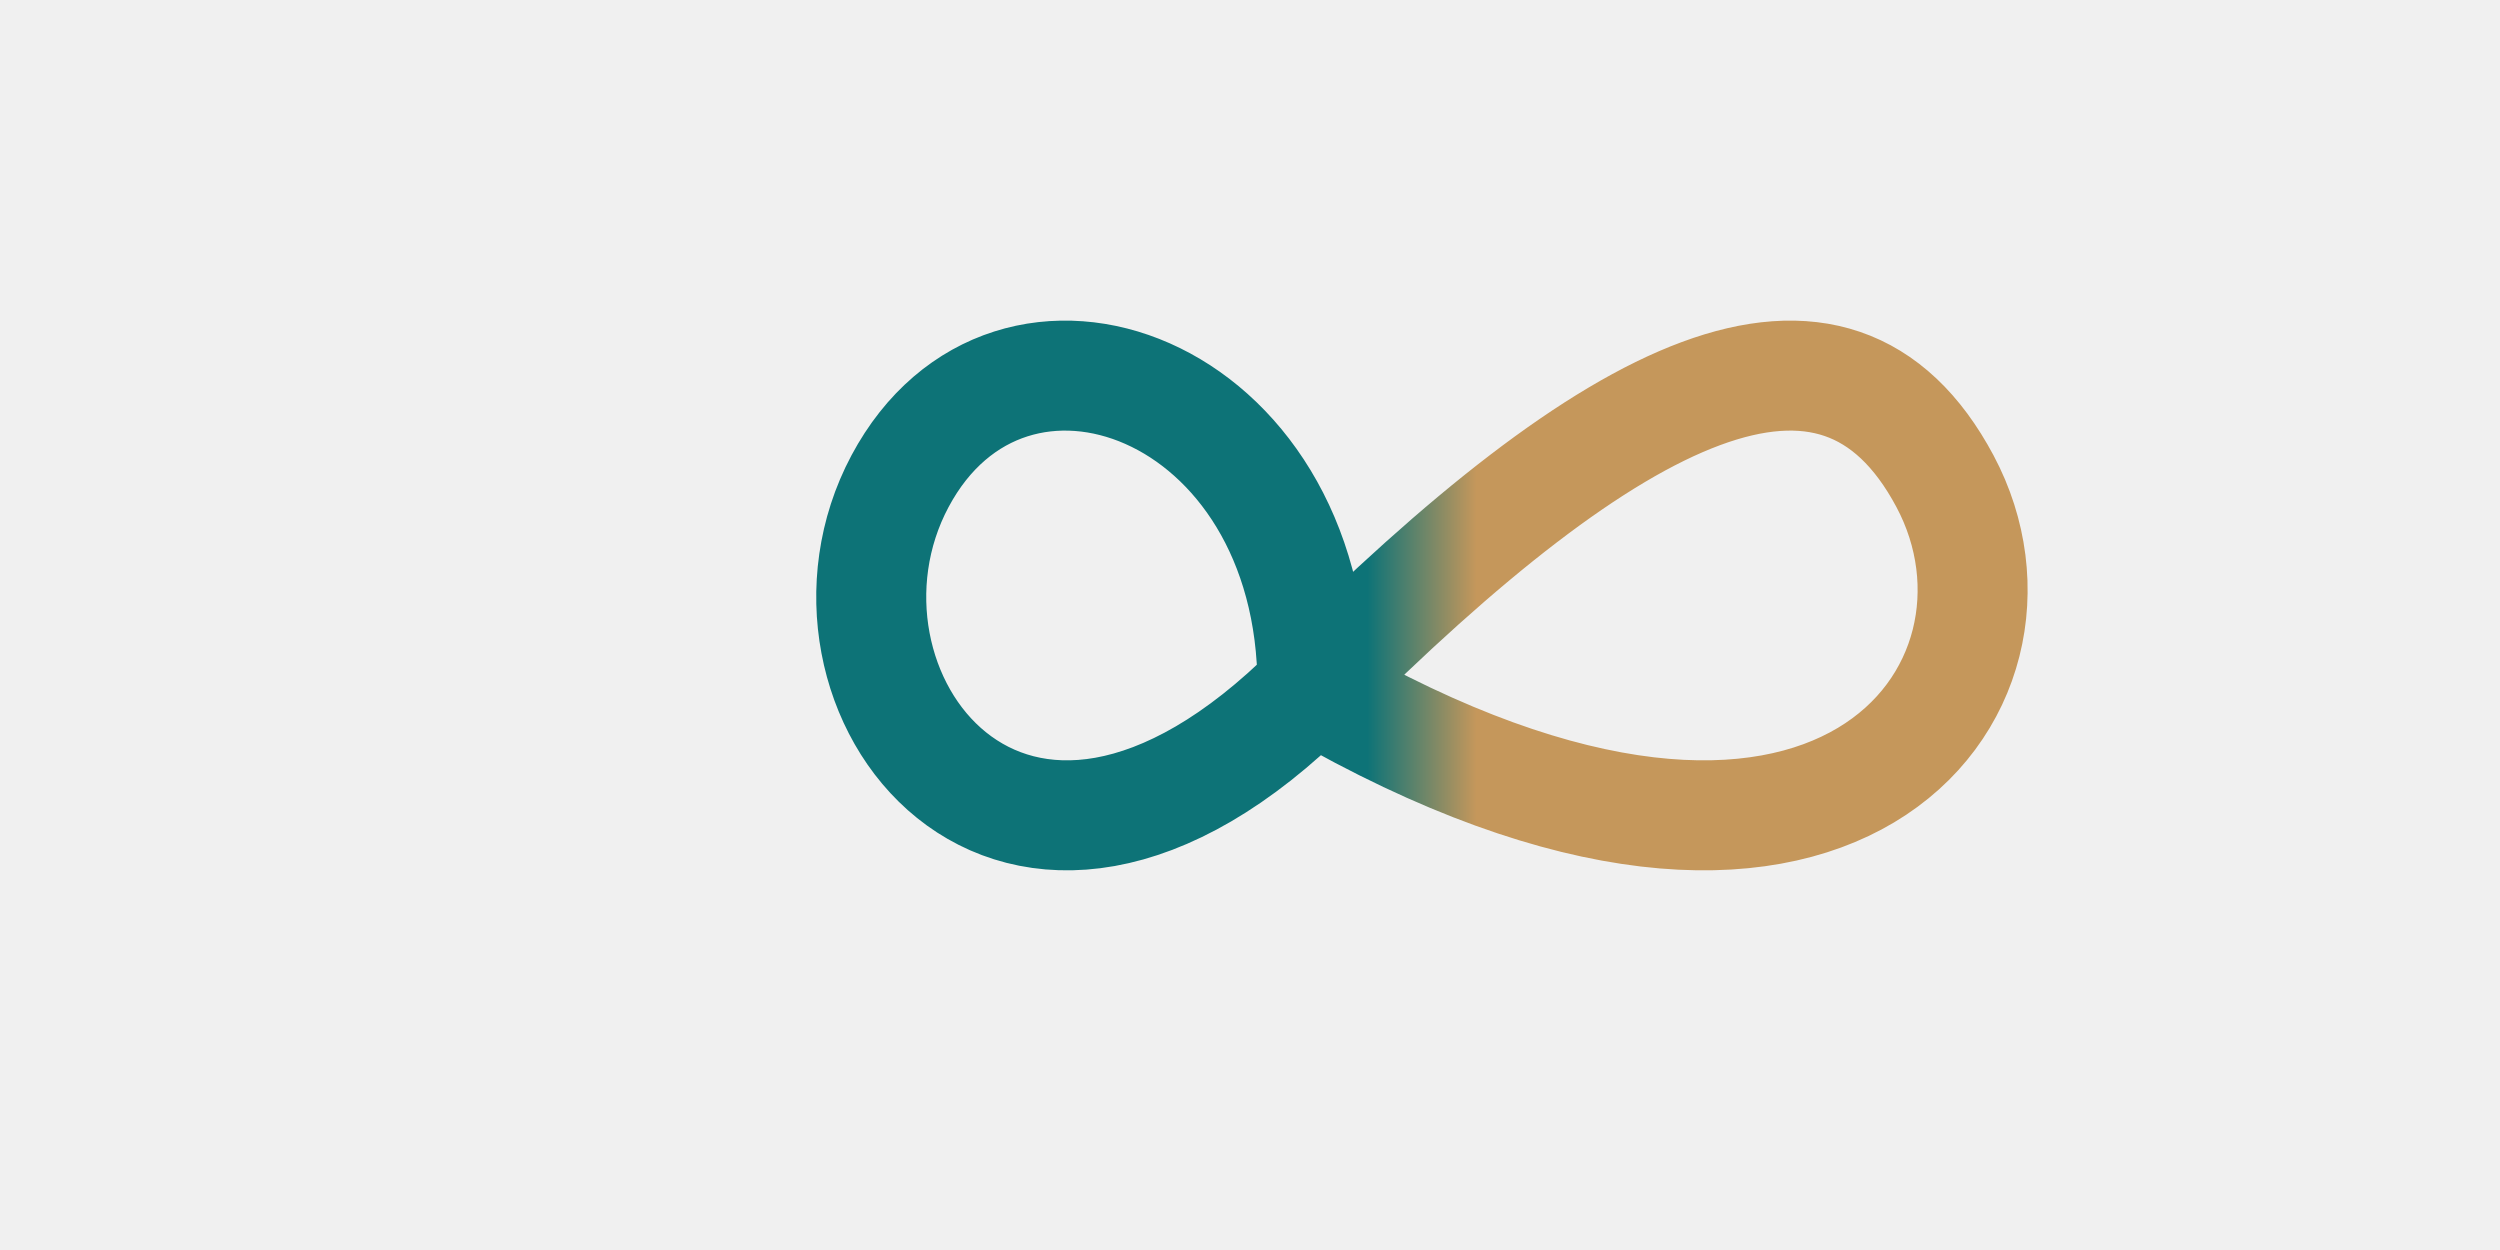
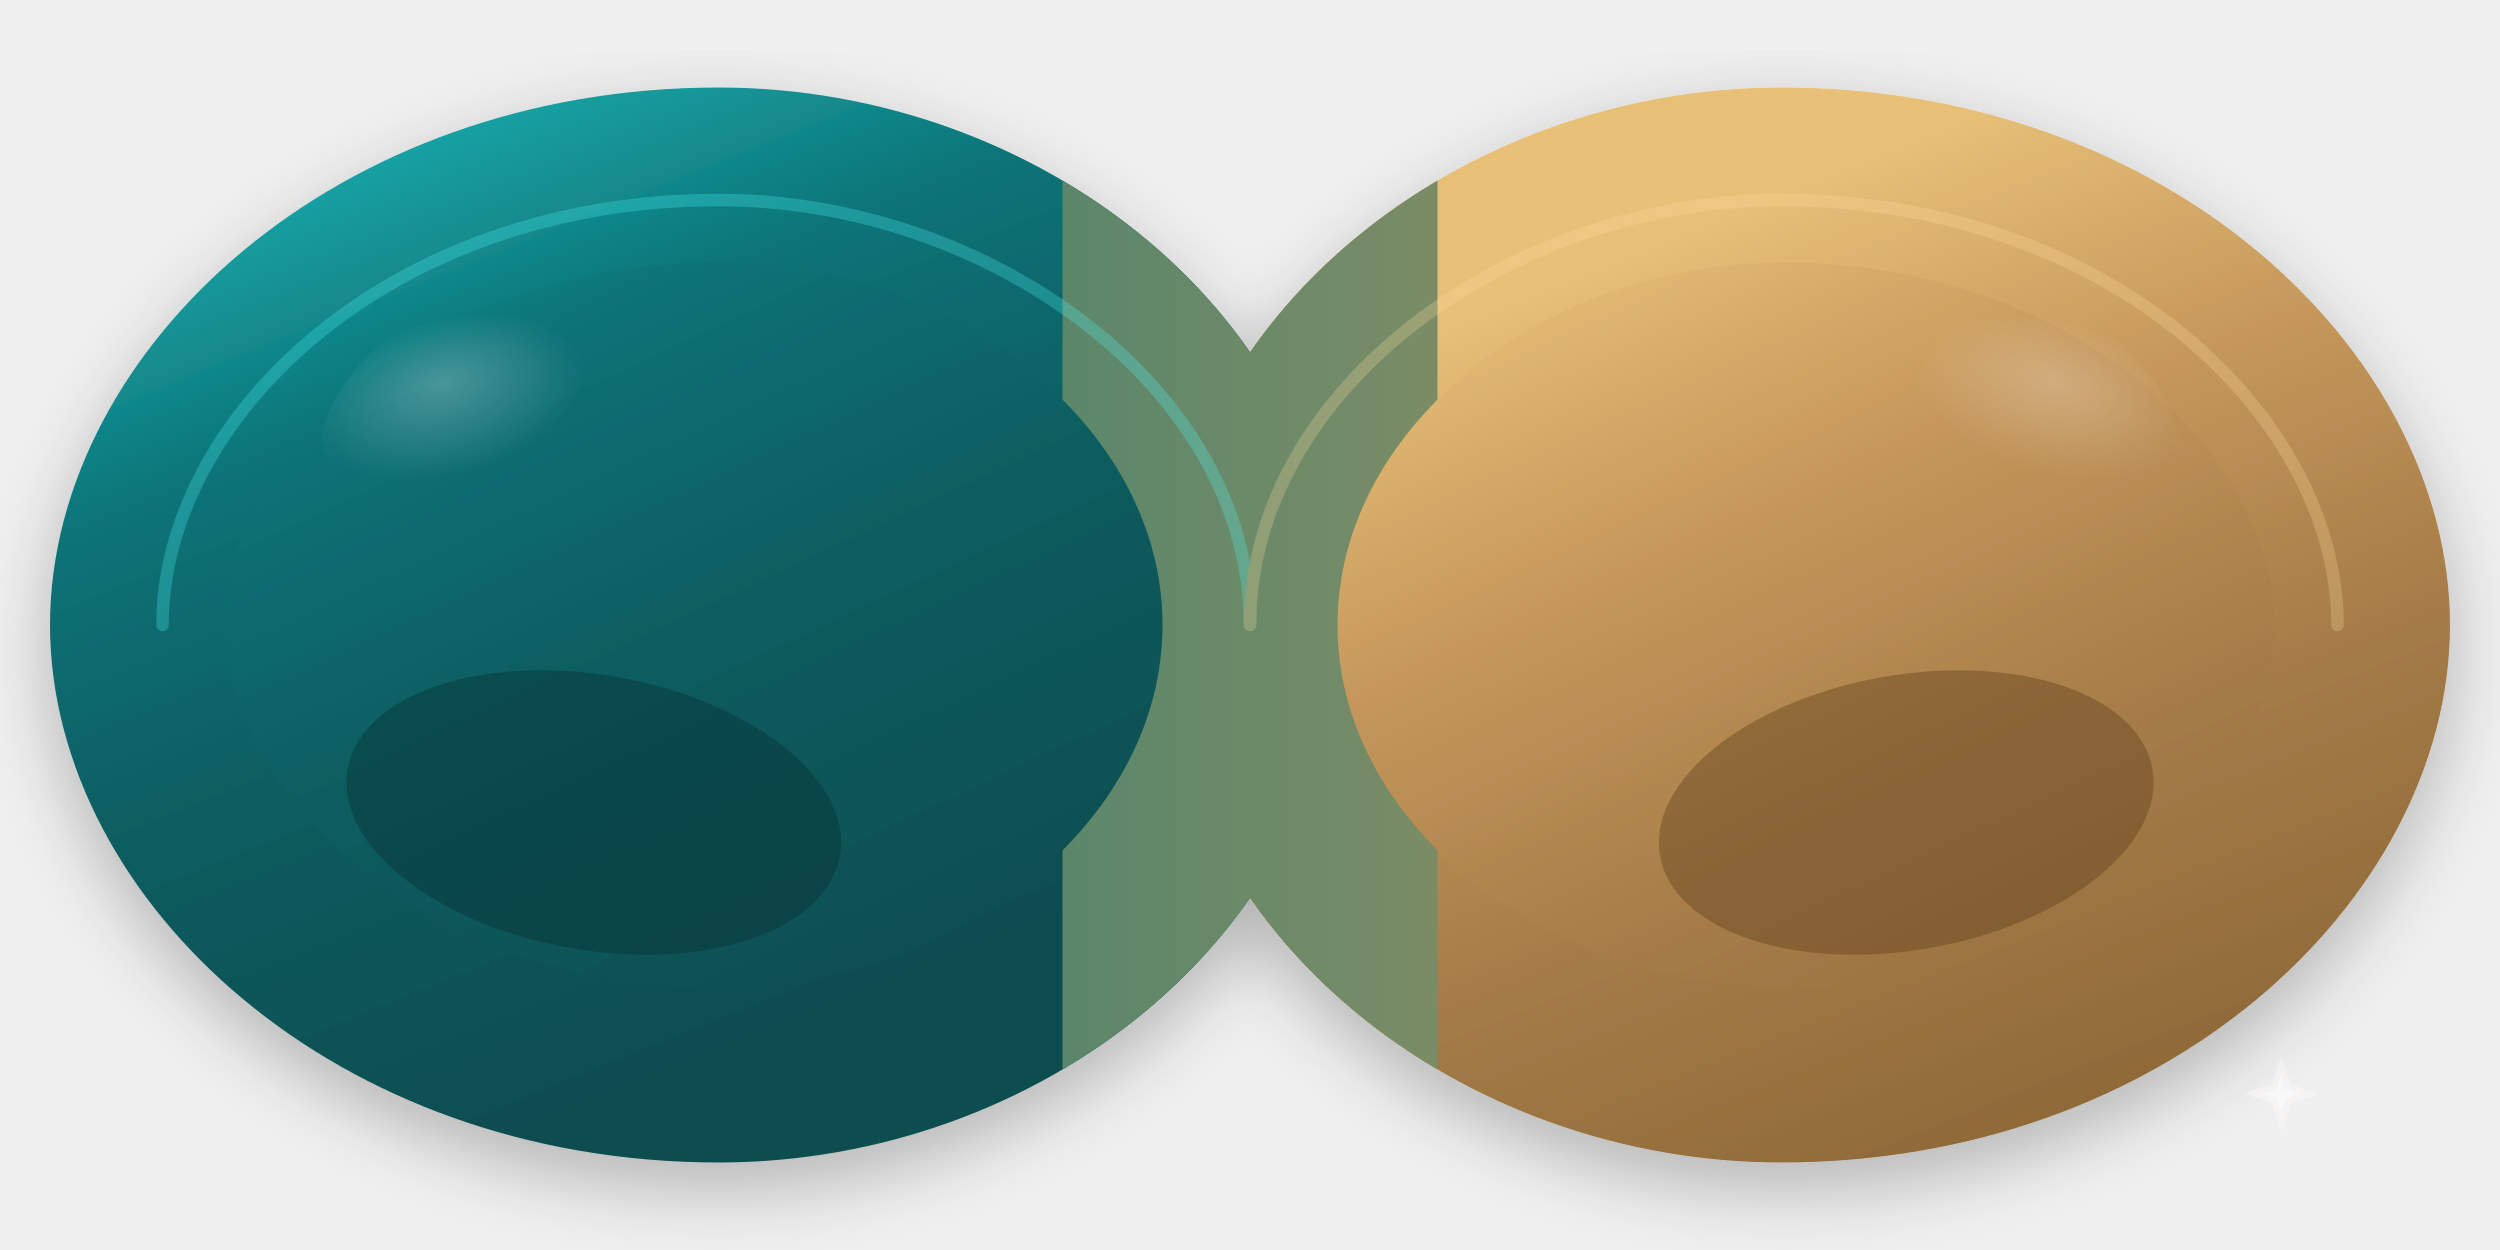
- <svg xmlns="http://www.w3.org/2000/svg" viewBox="0 0 200 100" fill="none">
+ <svg xmlns="http://www.w3.org/2000/svg" viewBox="0 0 400 200" fill="none">
  <defs>
-     <linearGradient id="teal-gold" x1="0%" y1="50%" x2="100%" y2="50%">
+     <linearGradient id="tealMain" x1="0%" y1="0%" x2="50%" y2="100%">
+       <stop offset="0%" stop-color="#1AAFB0" />
+       <stop offset="30%" stop-color="#0D7377" />
+       <stop offset="60%" stop-color="#0A5C5F" />
+       <stop offset="100%" stop-color="#074D50" />
+     </linearGradient>
+     <linearGradient id="tealHighlight" x1="20%" y1="0%" x2="80%" y2="100%">
+       <stop offset="0%" stop-color="#2ED8D8" stop-opacity="0.6" />
+       <stop offset="50%" stop-color="#0D7377" stop-opacity="0" />
+       <stop offset="100%" stop-color="#063E40" stop-opacity="0.4" />
+     </linearGradient>
+     <linearGradient id="goldMain" x1="50%" y1="0%" x2="100%" y2="100%">
+       <stop offset="0%" stop-color="#E8C078" />
+       <stop offset="30%" stop-color="#C5975B" />
+       <stop offset="60%" stop-color="#A67D48" />
+       <stop offset="100%" stop-color="#8A6535" />
+     </linearGradient>
+     <linearGradient id="goldHighlight" x1="20%" y1="0%" x2="80%" y2="100%">
+       <stop offset="0%" stop-color="#F5DCA8" stop-opacity="0.7" />
+       <stop offset="50%" stop-color="#C5975B" stop-opacity="0" />
+       <stop offset="100%" stop-color="#7A5828" stop-opacity="0.5" />
+     </linearGradient>
+     <linearGradient id="centerBlend" x1="0%" y1="0%" x2="100%" y2="0%">
      <stop offset="0%" stop-color="#0D7377" />
-       <stop offset="45%" stop-color="#0D7377" />
-       <stop offset="55%" stop-color="#C5975B" />
+       <stop offset="50%" stop-color="#6B8A68" />
      <stop offset="100%" stop-color="#C5975B" />
    </linearGradient>
+     <radialGradient id="innerShadowLeft" cx="30%" cy="50%" r="40%">
+       <stop offset="0%" stop-color="#0D7377" stop-opacity="0" />
+       <stop offset="100%" stop-color="#042E30" stop-opacity="0.6" />
+     </radialGradient>
+     <radialGradient id="innerShadowRight" cx="70%" cy="50%" r="40%">
+       <stop offset="0%" stop-color="#C5975B" stop-opacity="0" />
+       <stop offset="100%" stop-color="#5A3D1A" stop-opacity="0.5" />
+     </radialGradient>
+     <radialGradient id="specularLeft" cx="25%" cy="35%" r="25%" fx="25%" fy="30%">
+       <stop offset="0%" stop-color="#FFFFFF" stop-opacity="0.35" />
+       <stop offset="100%" stop-color="#FFFFFF" stop-opacity="0" />
+     </radialGradient>
+     <radialGradient id="specularRight" cx="75%" cy="35%" r="25%" fx="75%" fy="30%">
+       <stop offset="0%" stop-color="#FFFFFF" stop-opacity="0.3" />
+       <stop offset="100%" stop-color="#FFFFFF" stop-opacity="0" />
+     </radialGradient>
+     <filter id="shadow" x="-10%" y="-10%" width="120%" height="130%">
+       <feDropShadow dx="0" dy="4" stdDeviation="6" flood-color="#000000" flood-opacity="0.25" />
+     </filter>
+     <filter id="glow" x="-20%" y="-20%" width="140%" height="140%">
+       <feGaussianBlur in="SourceGraphic" stdDeviation="2" result="blur" />
+       <feMerge>
+         <feMergeNode in="blur" />
+         <feMergeNode in="SourceGraphic" />
+       </feMerge>
+     </filter>
+     <clipPath id="leftHalf">
+       <rect x="0" y="0" width="200" height="200" />
+     </clipPath>
+     <clipPath id="rightHalf">
+       <rect x="200" y="0" width="200" height="200" />
+     </clipPath>
+     <clipPath id="centerStrip">
+       <rect x="170" y="0" width="60" height="200" />
+     </clipPath>
  </defs>
-   <path d="M50 50 C50 28 28 20 20 35 C12 50 28 72 50 50 C72 28 88 20 96 35 C104 50 88 72 50 50" stroke="url(#teal-gold)" stroke-width="8" stroke-linecap="round" fill="none" transform="translate(50,0) scale(1.1)" />
+   <g filter="url(#shadow)">
+     <path d="M200 100              C200 55, 155 20, 115 20              C65 20, 30 55, 30 100              C30 145, 65 180, 115 180              C155 180, 200 145, 200 100Z" fill="url(#tealMain)" clip-path="url(#leftHalf)" />
+     <path d="M200 100              C200 55, 245 20, 285 20              C335 20, 370 55, 370 100              C370 145, 335 180, 285 180              C245 180, 200 145, 200 100Z" fill="url(#goldMain)" clip-path="url(#rightHalf)" />
+     <path d="M200 100              C200 60, 160 28, 115 28              C60 28, 22 65, 22 100              C22 135, 60 172, 115 172              C160 172, 200 140, 200 100Z" fill="none" stroke="url(#tealMain)" stroke-width="28" clip-path="url(#leftHalf)" />
+     <path d="M200 100              C200 60, 240 28, 285 28              C340 28, 378 65, 378 100              C378 135, 340 172, 285 172              C240 172, 200 140, 200 100Z" fill="none" stroke="url(#goldMain)" stroke-width="28" clip-path="url(#rightHalf)" />
+     <path d="M200 100              C200 60, 160 28, 115 28              C60 28, 22 65, 22 100              C22 135, 60 172, 115 172              C160 172, 200 140, 200 100              C200 60, 240 28, 285 28              C340 28, 378 65, 378 100              C378 135, 340 172, 285 172              C240 172, 200 140, 200 100Z" fill="none" stroke="url(#centerBlend)" stroke-width="28" clip-path="url(#centerStrip)" />
+   </g>
+   <g opacity="0.7">
+     <ellipse cx="95" cy="65" rx="45" ry="25" fill="url(#specularLeft)" transform="rotate(-15 95 65)" />
+     <ellipse cx="305" cy="65" rx="45" ry="25" fill="url(#specularRight)" transform="rotate(15 305 65)" />
+   </g>
+   <g opacity="0.4">
+     <ellipse cx="95" cy="130" rx="40" ry="22" fill="#042E30" transform="rotate(10 95 130)" />
+     <ellipse cx="305" cy="130" rx="40" ry="22" fill="#5A3D1A" transform="rotate(-10 305 130)" />
+   </g>
+   <g opacity="0.25">
+     <path d="M200 100              C200 62, 158 32, 115 32              C62 32, 26 67, 26 100" fill="none" stroke="#4FFFFF" stroke-width="2" stroke-linecap="round" />
+     <path d="M200 100              C200 62, 242 32, 285 32              C338 32, 374 67, 374 100" fill="none" stroke="#FFE0A0" stroke-width="2" stroke-linecap="round" />
+   </g>
+   <g transform="translate(365, 175)" opacity="0.6">
+     <path d="M0 -6 L1.5 -1.5 L6 0 L1.5 1.5 L0 6 L-1.5 1.5 L-6 0 L-1.5 -1.5 Z" fill="#F8F6F3" />
+     <path d="M0 -3 L0.75 -0.75 L3 0 L0.75 0.75 L0 3 L-0.75 0.75 L-3 0 L-0.75 -0.75 Z" fill="#FFFFFF" />
+   </g>
</svg>
